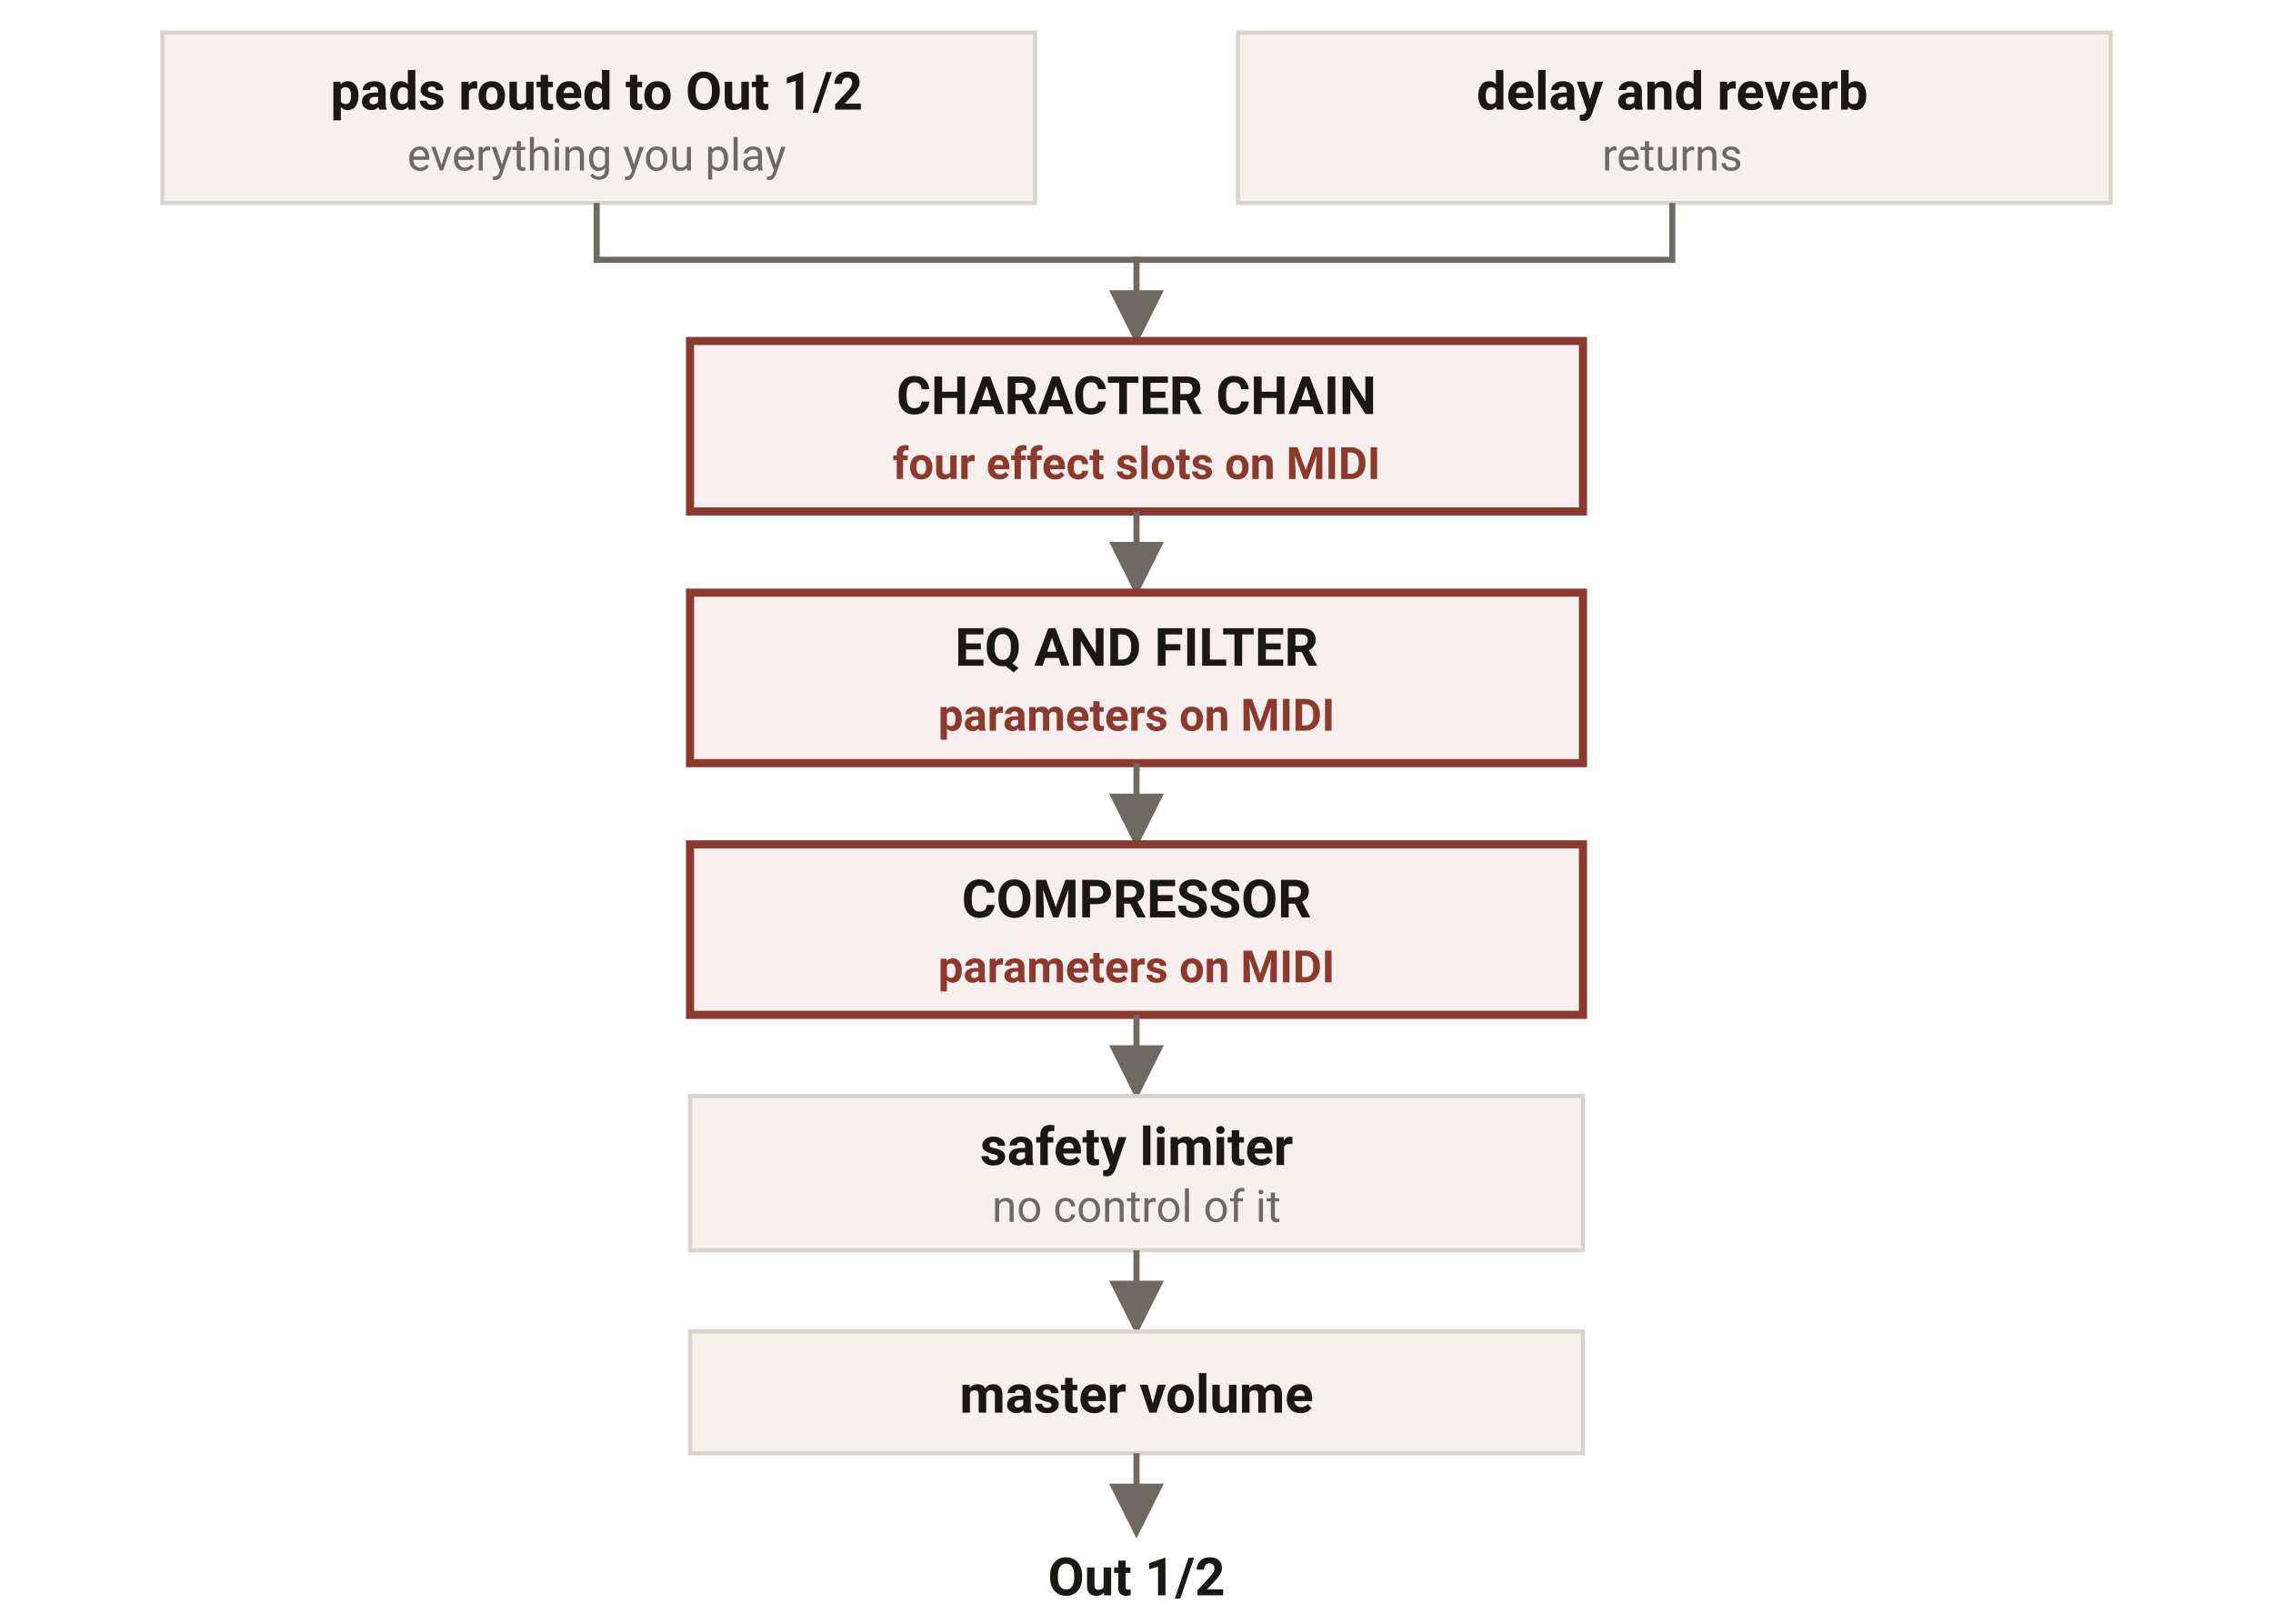
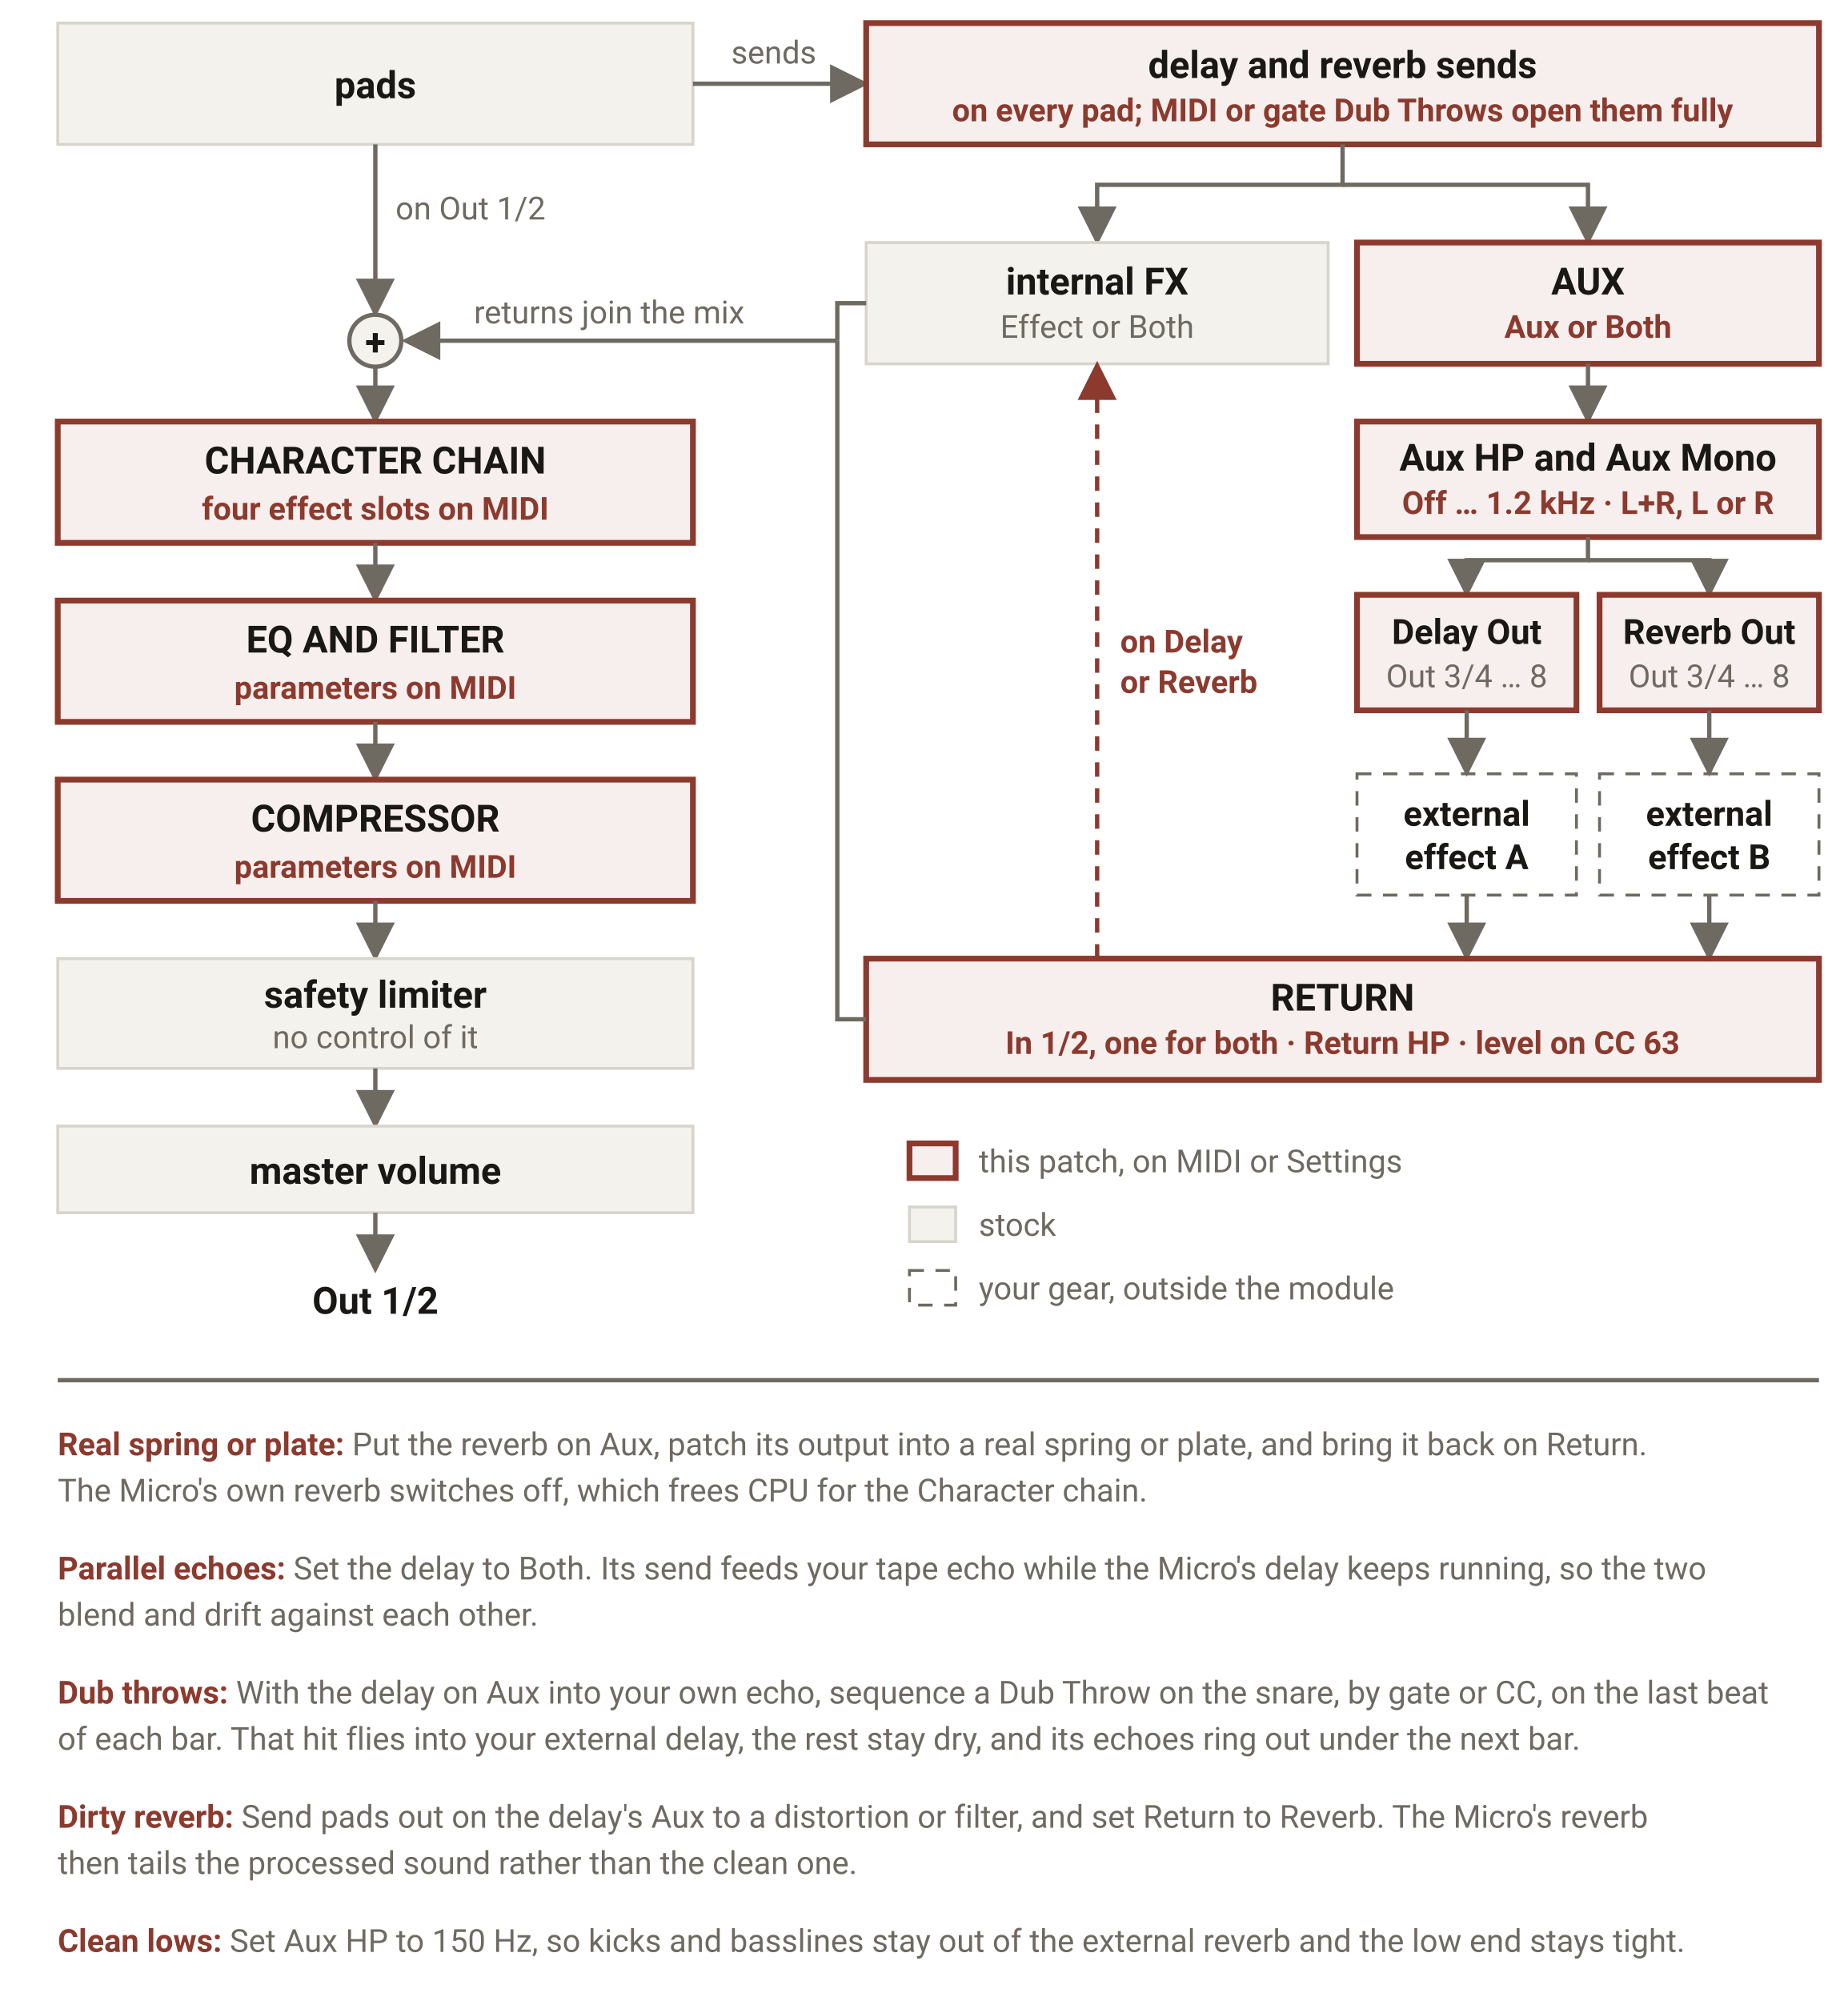
- <svg xmlns="http://www.w3.org/2000/svg" viewBox="0 0 560 400" width="560" height="400" role="img" aria-labelledby="t d">
+ <svg xmlns="http://www.w3.org/2000/svg" viewBox="0 0 640 693" width="640" height="693" role="img" aria-labelledby="t d">
  <style>
  .bx  { fill: #F4F2ED; stroke: #D8D4CC; }
  .yrs { fill: #8C3A2E14; stroke: #8C3A2E; }
+   .ext { fill: none; stroke: #6E6A62; stroke-dasharray: 5 4; }
  .tx  { fill: #1A1815; font: 600 13px ui-sans-serif, -apple-system, "Segoe UI", Roboto, sans-serif; }
+   .tx2 { fill: #1A1815; font: 600 12px ui-sans-serif, -apple-system, "Segoe UI", Roboto, sans-serif; }
  .sub { fill: #6E6A62; font: 400 11px ui-sans-serif, -apple-system, "Segoe UI", Roboto, sans-serif; }
  .acc { fill: #8C3A2E; font: 700 11px ui-sans-serif, -apple-system, "Segoe UI", Roboto, sans-serif; }
  .ln  { stroke: #6E6A62; stroke-width: 1.5; }
-   .hd  { fill: #6E6A62; }
+   .nd  { fill: #F4F2ED; stroke: #6E6A62; stroke-width: 1.5; }
+   .dl  { stroke: #8C3A2E; stroke-width: 1.5; stroke-dasharray: 5 4; }
+   .hd  { fill: #6E6A62; } .ha { fill: #8C3A2E; }
  @media (prefers-color-scheme: dark) {
    .bx  { fill: #1C1A17; stroke: #35322C; }
    .yrs { fill: #D98A7820; stroke: #D98A78; }
-     .tx  { fill: #E8E4DC; } .sub { fill: #9A948A; }
-     .acc { fill: #D98A78; } .ln { stroke: #9A948A; } .hd { fill: #9A948A; }
+     .ext { stroke: #9A948A; }
+     .tx  { fill: #E8E4DC; } .tx2 { fill: #E8E4DC; } .sub { fill: #9A948A; }
+     .acc { fill: #D98A78; } .ln { stroke: #9A948A; } .nd { fill: #1C1A17; stroke: #9A948A; } .hd { fill: #9A948A; }
+     .dl  { stroke: #D98A78; } .ha { fill: #D98A78; }
  }
</style>
  <defs>
    <marker id="a" markerWidth="9" markerHeight="9" refX="7" refY="4.5" orient="auto">
      <path d="M0,0 L9,4.5 L0,9 z" class="hd" />
    </marker>
+     <marker id="b" markerWidth="9" markerHeight="9" refX="7" refY="4.5" orient="auto">
+       <path d="M0,0 L9,4.5 L0,9 z" class="ha" />
+     </marker>
  </defs>
-   <rect class="bx" x="40" y="8" width="215" height="42" />
-   <text class="tx" x="147" y="27" text-anchor="middle">pads routed to Out 1/2</text>
-   <text class="sub" x="147" y="42" text-anchor="middle">everything you play</text>
-   <rect class="bx" x="305" y="8" width="215" height="42" />
-   <text class="tx" x="412" y="27" text-anchor="middle">delay and reverb</text>
-   <text class="sub" x="412" y="42" text-anchor="middle">returns</text>
-   <path class="ln" d="M147,50 v14 h133 v18" fill="none" marker-end="url(#a)" />
-   <path class="ln" d="M412,50 v14 h-133" fill="none" />
-   <rect class="yrs" x="170" y="84" width="220" height="42" stroke-width="2" />
-   <text class="tx" x="280" y="102" text-anchor="middle">CHARACTER CHAIN</text>
-   <text class="acc" x="280" y="118" text-anchor="middle">four effect slots on MIDI</text>
-   <path class="ln" d="M280,126 v18" fill="none" marker-end="url(#a)" />
-   <rect class="yrs" x="170" y="146" width="220" height="42" stroke-width="2" />
-   <text class="tx" x="280" y="164" text-anchor="middle">EQ AND FILTER</text>
-   <text class="acc" x="280" y="180" text-anchor="middle">parameters on MIDI</text>
-   <path class="ln" d="M280,188 v18" fill="none" marker-end="url(#a)" />
-   <rect class="yrs" x="170" y="208" width="220" height="42" stroke-width="2" />
-   <text class="tx" x="280" y="226" text-anchor="middle">COMPRESSOR</text>
-   <text class="acc" x="280" y="242" text-anchor="middle">parameters on MIDI</text>
-   <path class="ln" d="M280,250 v18" fill="none" marker-end="url(#a)" />
-   <rect class="bx" x="170" y="270" width="220" height="38" />
-   <text class="tx" x="280" y="287" text-anchor="middle">safety limiter</text>
-   <text class="sub" x="280" y="301" text-anchor="middle">no control of it</text>
-   <path class="ln" d="M280,308 v18" fill="none" marker-end="url(#a)" />
-   <rect class="bx" x="170" y="328" width="220" height="30" />
-   <text class="tx" x="280" y="348" text-anchor="middle">master volume</text>
-   <path class="ln" d="M280,358 v18" fill="none" marker-end="url(#a)" />
-   <text class="tx" x="280" y="393" text-anchor="middle">Out 1/2</text>
+   <rect class="bx" x="20" y="8" width="220" height="42" />
+   <text class="tx" x="130" y="34" text-anchor="middle">pads</text>
+   <path class="ln" d="M240,29 h58" fill="none" marker-end="url(#a)" />
+   <text class="sub" x="268" y="22" text-anchor="middle">sends</text>
+   <rect class="yrs" x="300" y="8" width="330" height="42" stroke-width="2" />
+   <text class="tx" x="465" y="27" text-anchor="middle">delay and reverb sends</text>
+   <text class="acc" x="465" y="42" text-anchor="middle">on every pad; MIDI or gate Dub Throws open them fully</text>
+   <path class="ln" d="M465,50 v14 h-85 v18" fill="none" marker-end="url(#a)" />
+   <path class="ln" d="M465,64 h85 v18" fill="none" marker-end="url(#a)" />
+   <rect class="bx" x="300" y="84" width="160" height="42" />
+   <text class="tx" x="380" y="102" text-anchor="middle">internal FX</text>
+   <text class="sub" x="380" y="117" text-anchor="middle">Effect or Both</text>
+   <rect class="yrs" x="470" y="84" width="160" height="42" stroke-width="2" />
+   <text class="tx" x="550" y="102" text-anchor="middle">AUX</text>
+   <text class="acc" x="550" y="117" text-anchor="middle">Aux or Both</text>
+   <path class="ln" d="M550,126 v18" fill="none" marker-end="url(#a)" />
+   <rect class="yrs" x="470" y="146" width="160" height="40" stroke-width="2" />
+   <text class="tx" x="550" y="163" text-anchor="middle">Aux HP and Aux Mono</text>
+   <text class="acc" x="550" y="178" text-anchor="middle">Off … 1.2 kHz · L+R, L or R</text>
+   <path class="ln" d="M550,186 v8 h-42 v10" fill="none" marker-end="url(#a)" />
+   <path class="ln" d="M550,194 h42 v10" fill="none" marker-end="url(#a)" />
+   <rect class="yrs" x="470" y="206" width="76" height="40" stroke-width="2" />
+   <text class="tx2" x="508" y="223" text-anchor="middle">Delay Out</text>
+   <text class="sub" x="508" y="238" text-anchor="middle">Out 3/4 … 8</text>
+   <rect class="yrs" x="554" y="206" width="76" height="40" stroke-width="2" />
+   <text class="tx2" x="592" y="223" text-anchor="middle">Reverb Out</text>
+   <text class="sub" x="592" y="238" text-anchor="middle">Out 3/4 … 8</text>
+   <path class="ln" d="M508,246 v20" fill="none" marker-end="url(#a)" />
+   <path class="ln" d="M592,246 v20" fill="none" marker-end="url(#a)" />
+   <rect class="ext" x="470" y="268" width="76" height="42" />
+   <text class="tx2" x="508" y="286" text-anchor="middle">external</text>
+   <text class="tx2" x="508" y="301" text-anchor="middle">effect A</text>
+   <rect class="ext" x="554" y="268" width="76" height="42" />
+   <text class="tx2" x="592" y="286" text-anchor="middle">external</text>
+   <text class="tx2" x="592" y="301" text-anchor="middle">effect B</text>
+   <path class="ln" d="M508,310 v20" fill="none" marker-end="url(#a)" />
+   <path class="ln" d="M592,310 v20" fill="none" marker-end="url(#a)" />
+   <rect class="yrs" x="300" y="332" width="330" height="42" stroke-width="2" />
+   <text class="tx" x="465" y="350" text-anchor="middle">RETURN</text>
+   <text class="acc" x="465" y="365" text-anchor="middle">In 1/2, one for both · Return HP · level on CC 63</text>
+   <path class="dl" d="M380,332 v-204" fill="none" marker-end="url(#b)" />
+   <text class="acc" x="388" y="226">on Delay</text>
+   <text class="acc" x="388" y="240">or Reverb</text>
+   <path class="ln" d="M300,105 h-10 v13" fill="none" />
+   <path class="ln" d="M300,353 h-10 v-235" fill="none" />
+   <path class="ln" d="M290,118 h-148" fill="none" marker-end="url(#a)" />
+   <text class="sub" x="211" y="112" text-anchor="middle">returns join the mix</text>
+   <path class="ln" d="M130,50 v57" fill="none" marker-end="url(#a)" />
+   <circle class="nd" cx="130" cy="118" r="9" />
+   <text class="tx" x="130" y="123" text-anchor="middle">+</text>
+   <path class="ln" d="M130,127 v17" fill="none" marker-end="url(#a)" />
+   <text class="sub" x="137" y="76">on Out 1/2</text>
+   <rect class="yrs" x="20" y="146" width="220" height="42" stroke-width="2" />
+   <text class="tx" x="130" y="164" text-anchor="middle">CHARACTER CHAIN</text>
+   <text class="acc" x="130" y="180" text-anchor="middle">four effect slots on MIDI</text>
+   <path class="ln" d="M130,188 v18" fill="none" marker-end="url(#a)" />
+   <rect class="yrs" x="20" y="208" width="220" height="42" stroke-width="2" />
+   <text class="tx" x="130" y="226" text-anchor="middle">EQ AND FILTER</text>
+   <text class="acc" x="130" y="242" text-anchor="middle">parameters on MIDI</text>
+   <path class="ln" d="M130,250 v18" fill="none" marker-end="url(#a)" />
+   <rect class="yrs" x="20" y="270" width="220" height="42" stroke-width="2" />
+   <text class="tx" x="130" y="288" text-anchor="middle">COMPRESSOR</text>
+   <text class="acc" x="130" y="304" text-anchor="middle">parameters on MIDI</text>
+   <path class="ln" d="M130,312 v18" fill="none" marker-end="url(#a)" />
+   <rect class="bx" x="20" y="332" width="220" height="38" />
+   <text class="tx" x="130" y="349" text-anchor="middle">safety limiter</text>
+   <text class="sub" x="130" y="363" text-anchor="middle">no control of it</text>
+   <path class="ln" d="M130,370 v18" fill="none" marker-end="url(#a)" />
+   <rect class="bx" x="20" y="390" width="220" height="30" />
+   <text class="tx" x="130" y="410" text-anchor="middle">master volume</text>
+   <path class="ln" d="M130,420 v18" fill="none" marker-end="url(#a)" />
+   <text class="tx" x="130" y="455" text-anchor="middle">Out 1/2</text>
+   <rect class="yrs" x="315" y="396" width="16" height="12" stroke-width="2" />
+   <text class="sub" x="339" y="406">this patch, on MIDI or Settings</text>
+   <rect class="bx" x="315" y="418" width="16" height="12" />
+   <text class="sub" x="339" y="428">stock</text>
+   <rect class="ext" x="315" y="440" width="16" height="12" />
+   <text class="sub" x="339" y="450">your gear, outside the module</text>
+   <path class="ln" d="M20,478 h610" fill="none" stroke-width="1" />
+   <text class="sub" x="20" y="504">
+     <tspan class="acc">Real spring or plate:</tspan> Put the reverb on Aux, patch its output into a real spring or plate, and bring it back on Return.</text>
+   <text class="sub" x="20" y="520">The Micro's own reverb switches off, which frees CPU for the Character chain.</text>
+   <text class="sub" x="20" y="547">
+     <tspan class="acc">Parallel echoes:</tspan> Set the delay to Both. Its send feeds your tape echo while the Micro's delay keeps running, so the two</text>
+   <text class="sub" x="20" y="563">blend and drift against each other.</text>
+   <text class="sub" x="20" y="590">
+     <tspan class="acc">Dub throws:</tspan> With the delay on Aux into your own echo, sequence a Dub Throw on the snare, by gate or CC, on the last beat</text>
+   <text class="sub" x="20" y="606">of each bar. That hit flies into your external delay, the rest stay dry, and its echoes ring out under the next bar.</text>
+   <text class="sub" x="20" y="633">
+     <tspan class="acc">Dirty reverb:</tspan> Send pads out on the delay's Aux to a distortion or filter, and set Return to Reverb. The Micro's reverb</text>
+   <text class="sub" x="20" y="649">then tails the processed sound rather than the clean one.</text>
+   <text class="sub" x="20" y="676">
+     <tspan class="acc">Clean lows:</tspan> Set Aux HP to 150 Hz, so kicks and basslines stay out of the external reverb and the low end stays tight.</text>
</svg>
